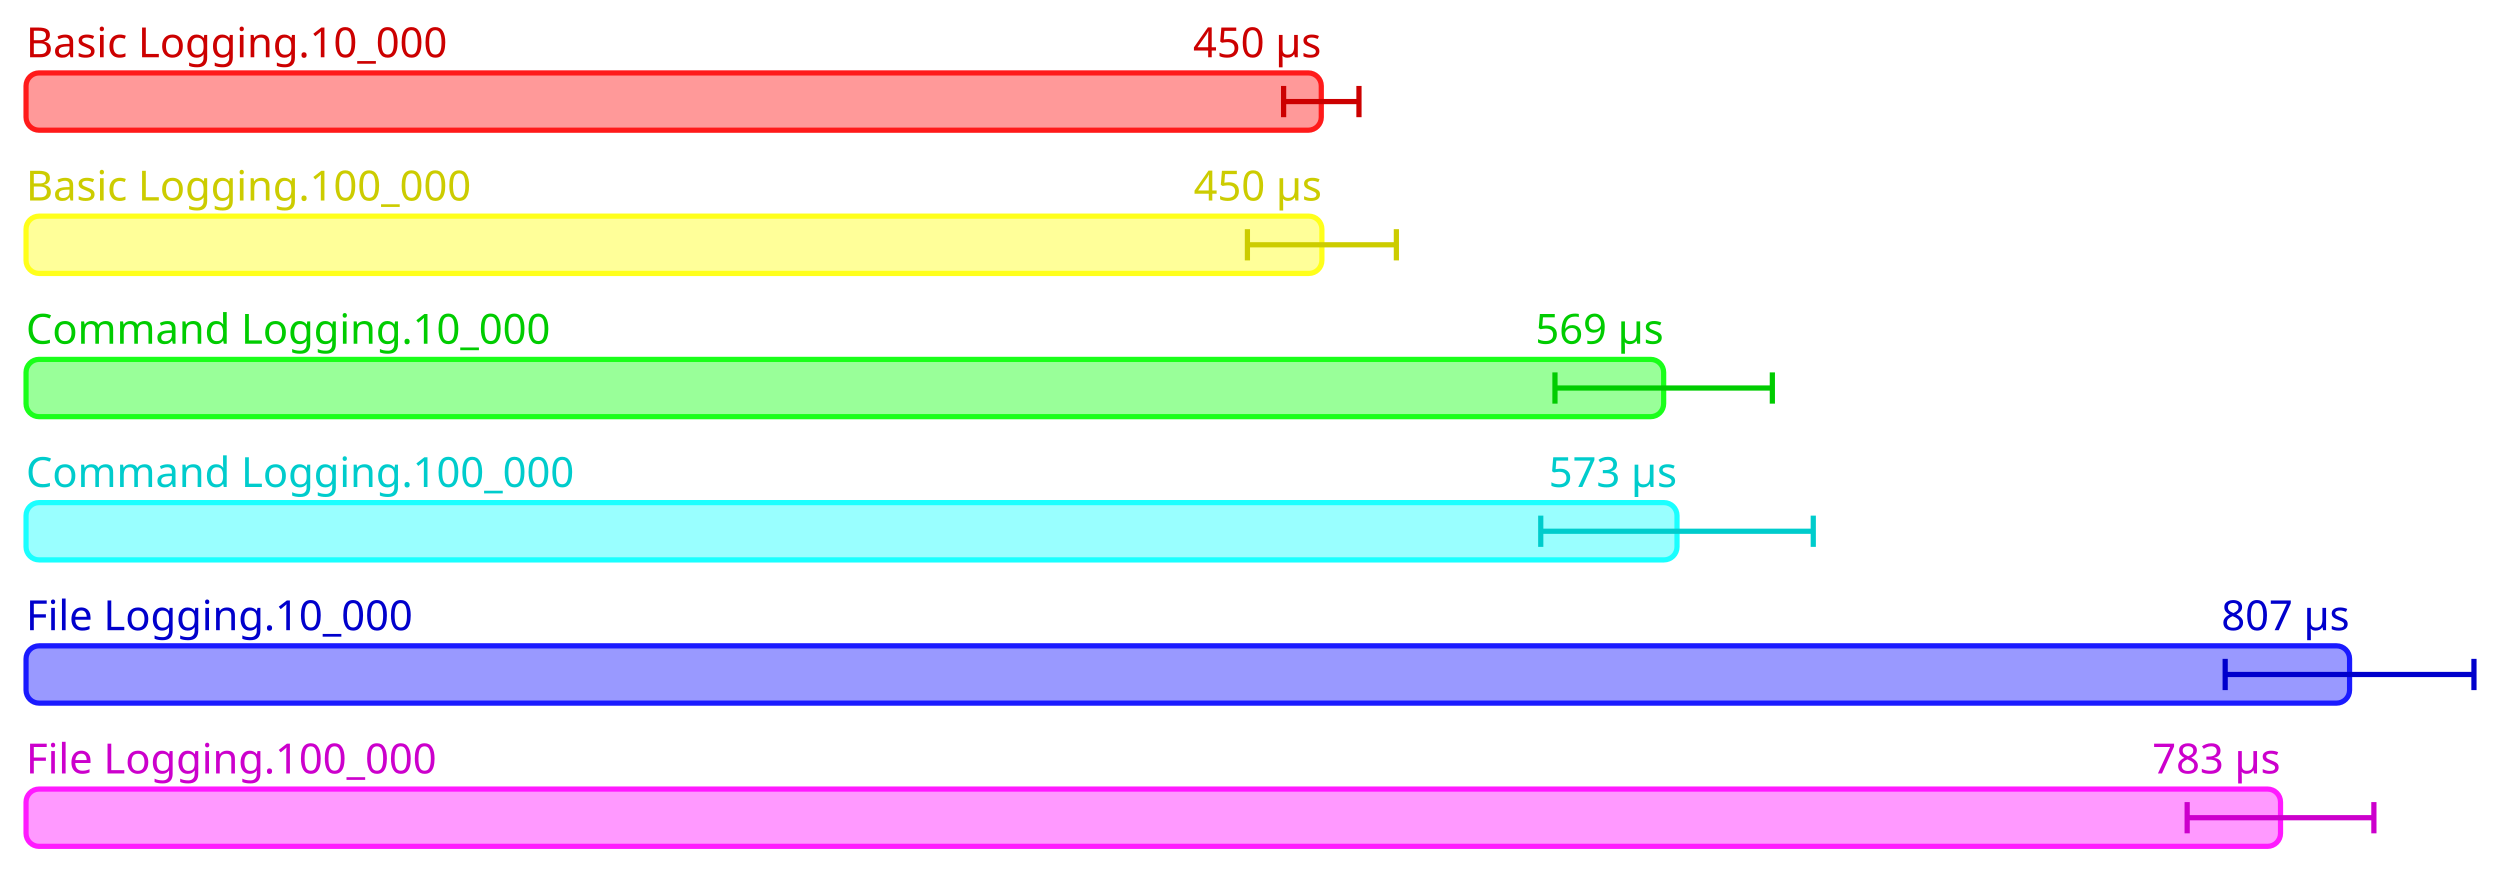
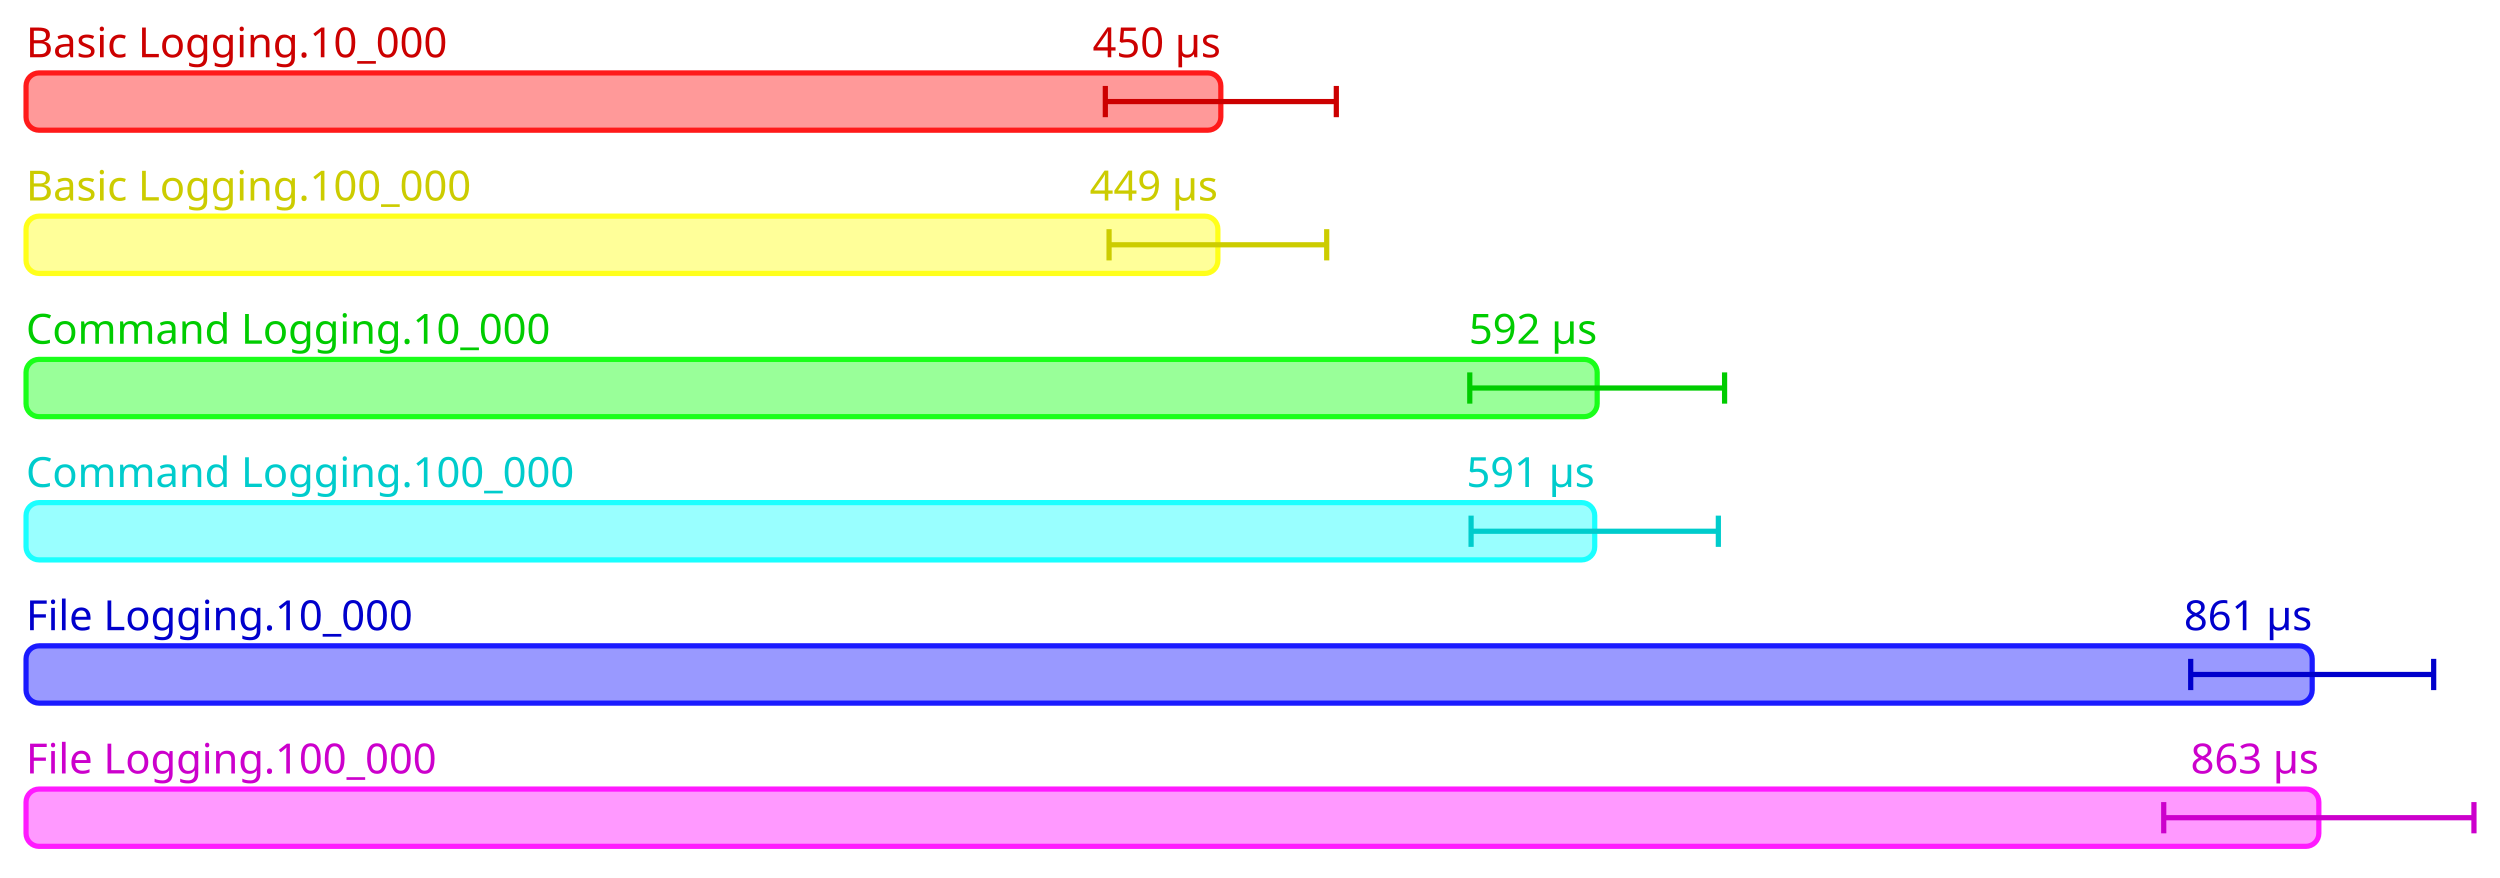
<svg xmlns="http://www.w3.org/2000/svg" height="337" width="960.0" font-size="16" font-family="sans-serif" stroke-width="2">
  <g transform="translate(10.0 0)">
    <g fill="hsl(0, 100%, 40%)">
      <text y="22">Basic Logging.10_000</text>
-       <text y="22" x="497.374" text-anchor="end">450  μs</text>
+       <text y="22" x="458.796" text-anchor="end">450  μs</text>
    </g>
    <g>
-       <rect y="28" rx="5" height="22" width="497.374" fill="hsl(0, 100%, 80%)" stroke="hsl(0, 100%, 55%)" />
+       <rect y="28" rx="5" height="22" width="458.796" fill="hsl(0, 100%, 80%)" stroke="hsl(0, 100%, 55%)" />
      <g stroke="hsl(0, 100%, 40%)">
-         <line x1="482.906" x2="511.842" y1="39" y2="39" />
-         <line x1="482.906" x2="482.906" y1="33" y2="45" />
-         <line x1="511.842" x2="511.842" y1="33" y2="45" />
+         <line x1="414.445" x2="503.147" y1="39" y2="39" />
+         <line x1="414.445" x2="414.445" y1="33" y2="45" />
+         <line x1="503.147" x2="503.147" y1="33" y2="45" />
      </g>
    </g>
    <g fill="hsl(60, 100%, 40%)">
      <text y="77">Basic Logging.100_000</text>
-       <text y="77" x="497.606" text-anchor="end">450  μs</text>
+       <text y="77" x="457.667" text-anchor="end">449  μs</text>
    </g>
    <g>
-       <rect y="83" rx="5" height="22" width="497.606" fill="hsl(60, 100%, 80%)" stroke="hsl(60, 100%, 55%)" />
+       <rect y="83" rx="5" height="22" width="457.667" fill="hsl(60, 100%, 80%)" stroke="hsl(60, 100%, 55%)" />
      <g stroke="hsl(60, 100%, 40%)">
-         <line x1="469.007" x2="526.204" y1="94" y2="94" />
-         <line x1="469.007" x2="469.007" y1="88" y2="100" />
-         <line x1="526.204" x2="526.204" y1="88" y2="100" />
+         <line x1="415.882" x2="499.453" y1="94" y2="94" />
+         <line x1="415.882" x2="415.882" y1="88" y2="100" />
+         <line x1="499.453" x2="499.453" y1="88" y2="100" />
      </g>
    </g>
    <g fill="hsl(120, 100%, 40%)">
      <text y="132">Command Logging.10_000</text>
-       <text y="132" x="628.843" text-anchor="end">569  μs</text>
+       <text y="132" x="603.316" text-anchor="end">592  μs</text>
    </g>
    <g>
-       <rect y="138" rx="5" height="22" width="628.843" fill="hsl(120, 100%, 80%)" stroke="hsl(120, 100%, 55%)" />
+       <rect y="138" rx="5" height="22" width="603.316" fill="hsl(120, 100%, 80%)" stroke="hsl(120, 100%, 55%)" />
      <g stroke="hsl(120, 100%, 40%)">
-         <line x1="587.106" x2="670.58" y1="149" y2="149" />
-         <line x1="587.106" x2="587.106" y1="143" y2="155" />
-         <line x1="670.58" x2="670.58" y1="143" y2="155" />
+         <line x1="554.392" x2="652.239" y1="149" y2="149" />
+         <line x1="554.392" x2="554.392" y1="143" y2="155" />
+         <line x1="652.239" x2="652.239" y1="143" y2="155" />
      </g>
    </g>
    <g fill="hsl(180, 100%, 40%)">
      <text y="187">Command Logging.100_000</text>
-       <text y="187" x="633.972" text-anchor="end">573  μs</text>
+       <text y="187" x="602.37" text-anchor="end">591  μs</text>
    </g>
    <g>
-       <rect y="193" rx="5" height="22" width="633.972" fill="hsl(180, 100%, 80%)" stroke="hsl(180, 100%, 55%)" />
+       <rect y="193" rx="5" height="22" width="602.37" fill="hsl(180, 100%, 80%)" stroke="hsl(180, 100%, 55%)" />
      <g stroke="hsl(180, 100%, 40%)">
-         <line x1="581.648" x2="686.295" y1="204" y2="204" />
-         <line x1="581.648" x2="581.648" y1="198" y2="210" />
-         <line x1="686.295" x2="686.295" y1="198" y2="210" />
+         <line x1="554.895" x2="649.846" y1="204" y2="204" />
+         <line x1="554.895" x2="554.895" y1="198" y2="210" />
+         <line x1="649.846" x2="649.846" y1="198" y2="210" />
      </g>
    </g>
    <g fill="hsl(240, 100%, 40%)">
      <text y="242">File Logging.10_000</text>
-       <text y="242" x="892.235" text-anchor="end">807  μs</text>
+       <text y="242" x="877.878" text-anchor="end">861  μs</text>
    </g>
    <g>
-       <rect y="248" rx="5" height="22" width="892.235" fill="hsl(240, 100%, 80%)" stroke="hsl(240, 100%, 55%)" />
+       <rect y="248" rx="5" height="22" width="877.878" fill="hsl(240, 100%, 80%)" stroke="hsl(240, 100%, 55%)" />
      <g stroke="hsl(240, 100%, 40%)">
-         <line x1="844.47" x2="940.0" y1="259" y2="259" />
-         <line x1="844.47" x2="844.47" y1="253" y2="265" />
-         <line x1="940.0" x2="940.0" y1="253" y2="265" />
+         <line x1="831.228" x2="924.528" y1="259" y2="259" />
+         <line x1="831.228" x2="831.228" y1="253" y2="265" />
+         <line x1="924.528" x2="924.528" y1="253" y2="265" />
      </g>
    </g>
    <g fill="hsl(300, 100%, 40%)">
      <text y="297">File Logging.100_000</text>
-       <text y="297" x="865.721" text-anchor="end">783  μs</text>
+       <text y="297" x="880.435" text-anchor="end">863  μs</text>
    </g>
    <g>
-       <rect y="303" rx="5" height="22" width="865.721" fill="hsl(300, 100%, 80%)" stroke="hsl(300, 100%, 55%)" />
+       <rect y="303" rx="5" height="22" width="880.435" fill="hsl(300, 100%, 80%)" stroke="hsl(300, 100%, 55%)" />
      <g stroke="hsl(300, 100%, 40%)">
-         <line x1="829.869" x2="901.572" y1="314" y2="314" />
-         <line x1="829.869" x2="829.869" y1="308" y2="320" />
-         <line x1="901.572" x2="901.572" y1="308" y2="320" />
+         <line x1="820.871" x2="940.0" y1="314" y2="314" />
+         <line x1="820.871" x2="820.871" y1="308" y2="320" />
+         <line x1="940.0" x2="940.0" y1="308" y2="320" />
      </g>
    </g>
  </g>
</svg>
